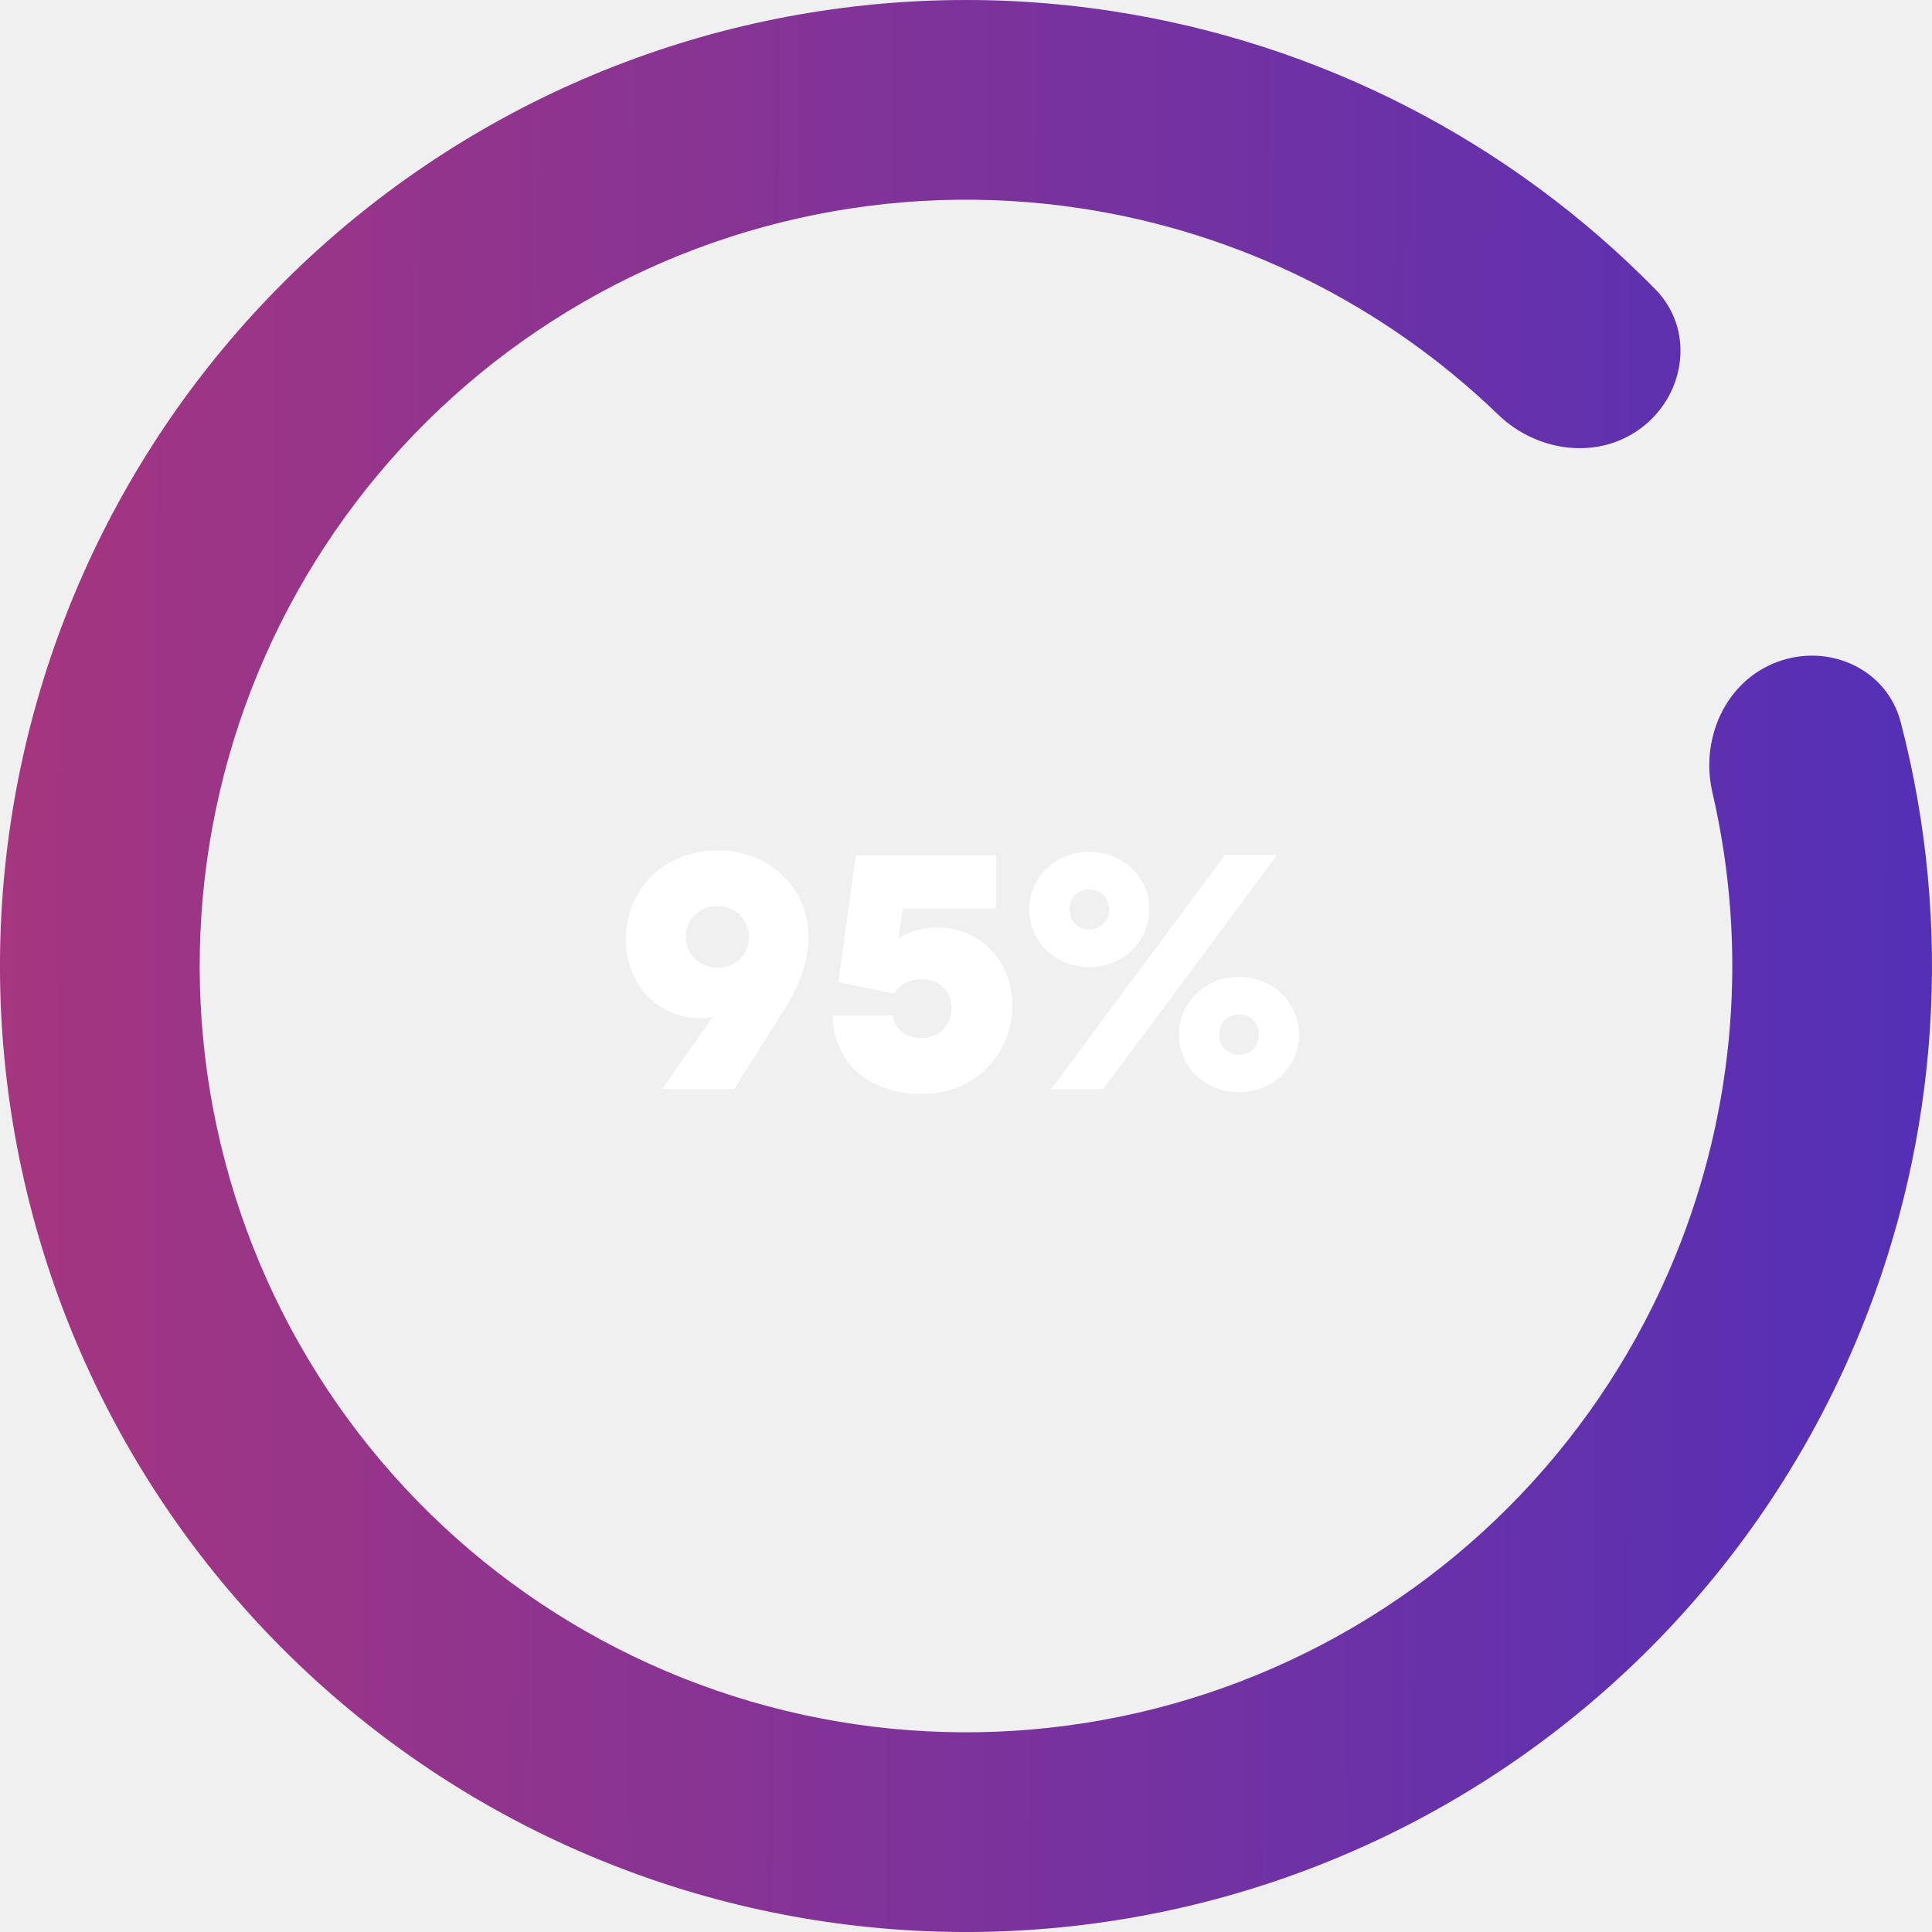
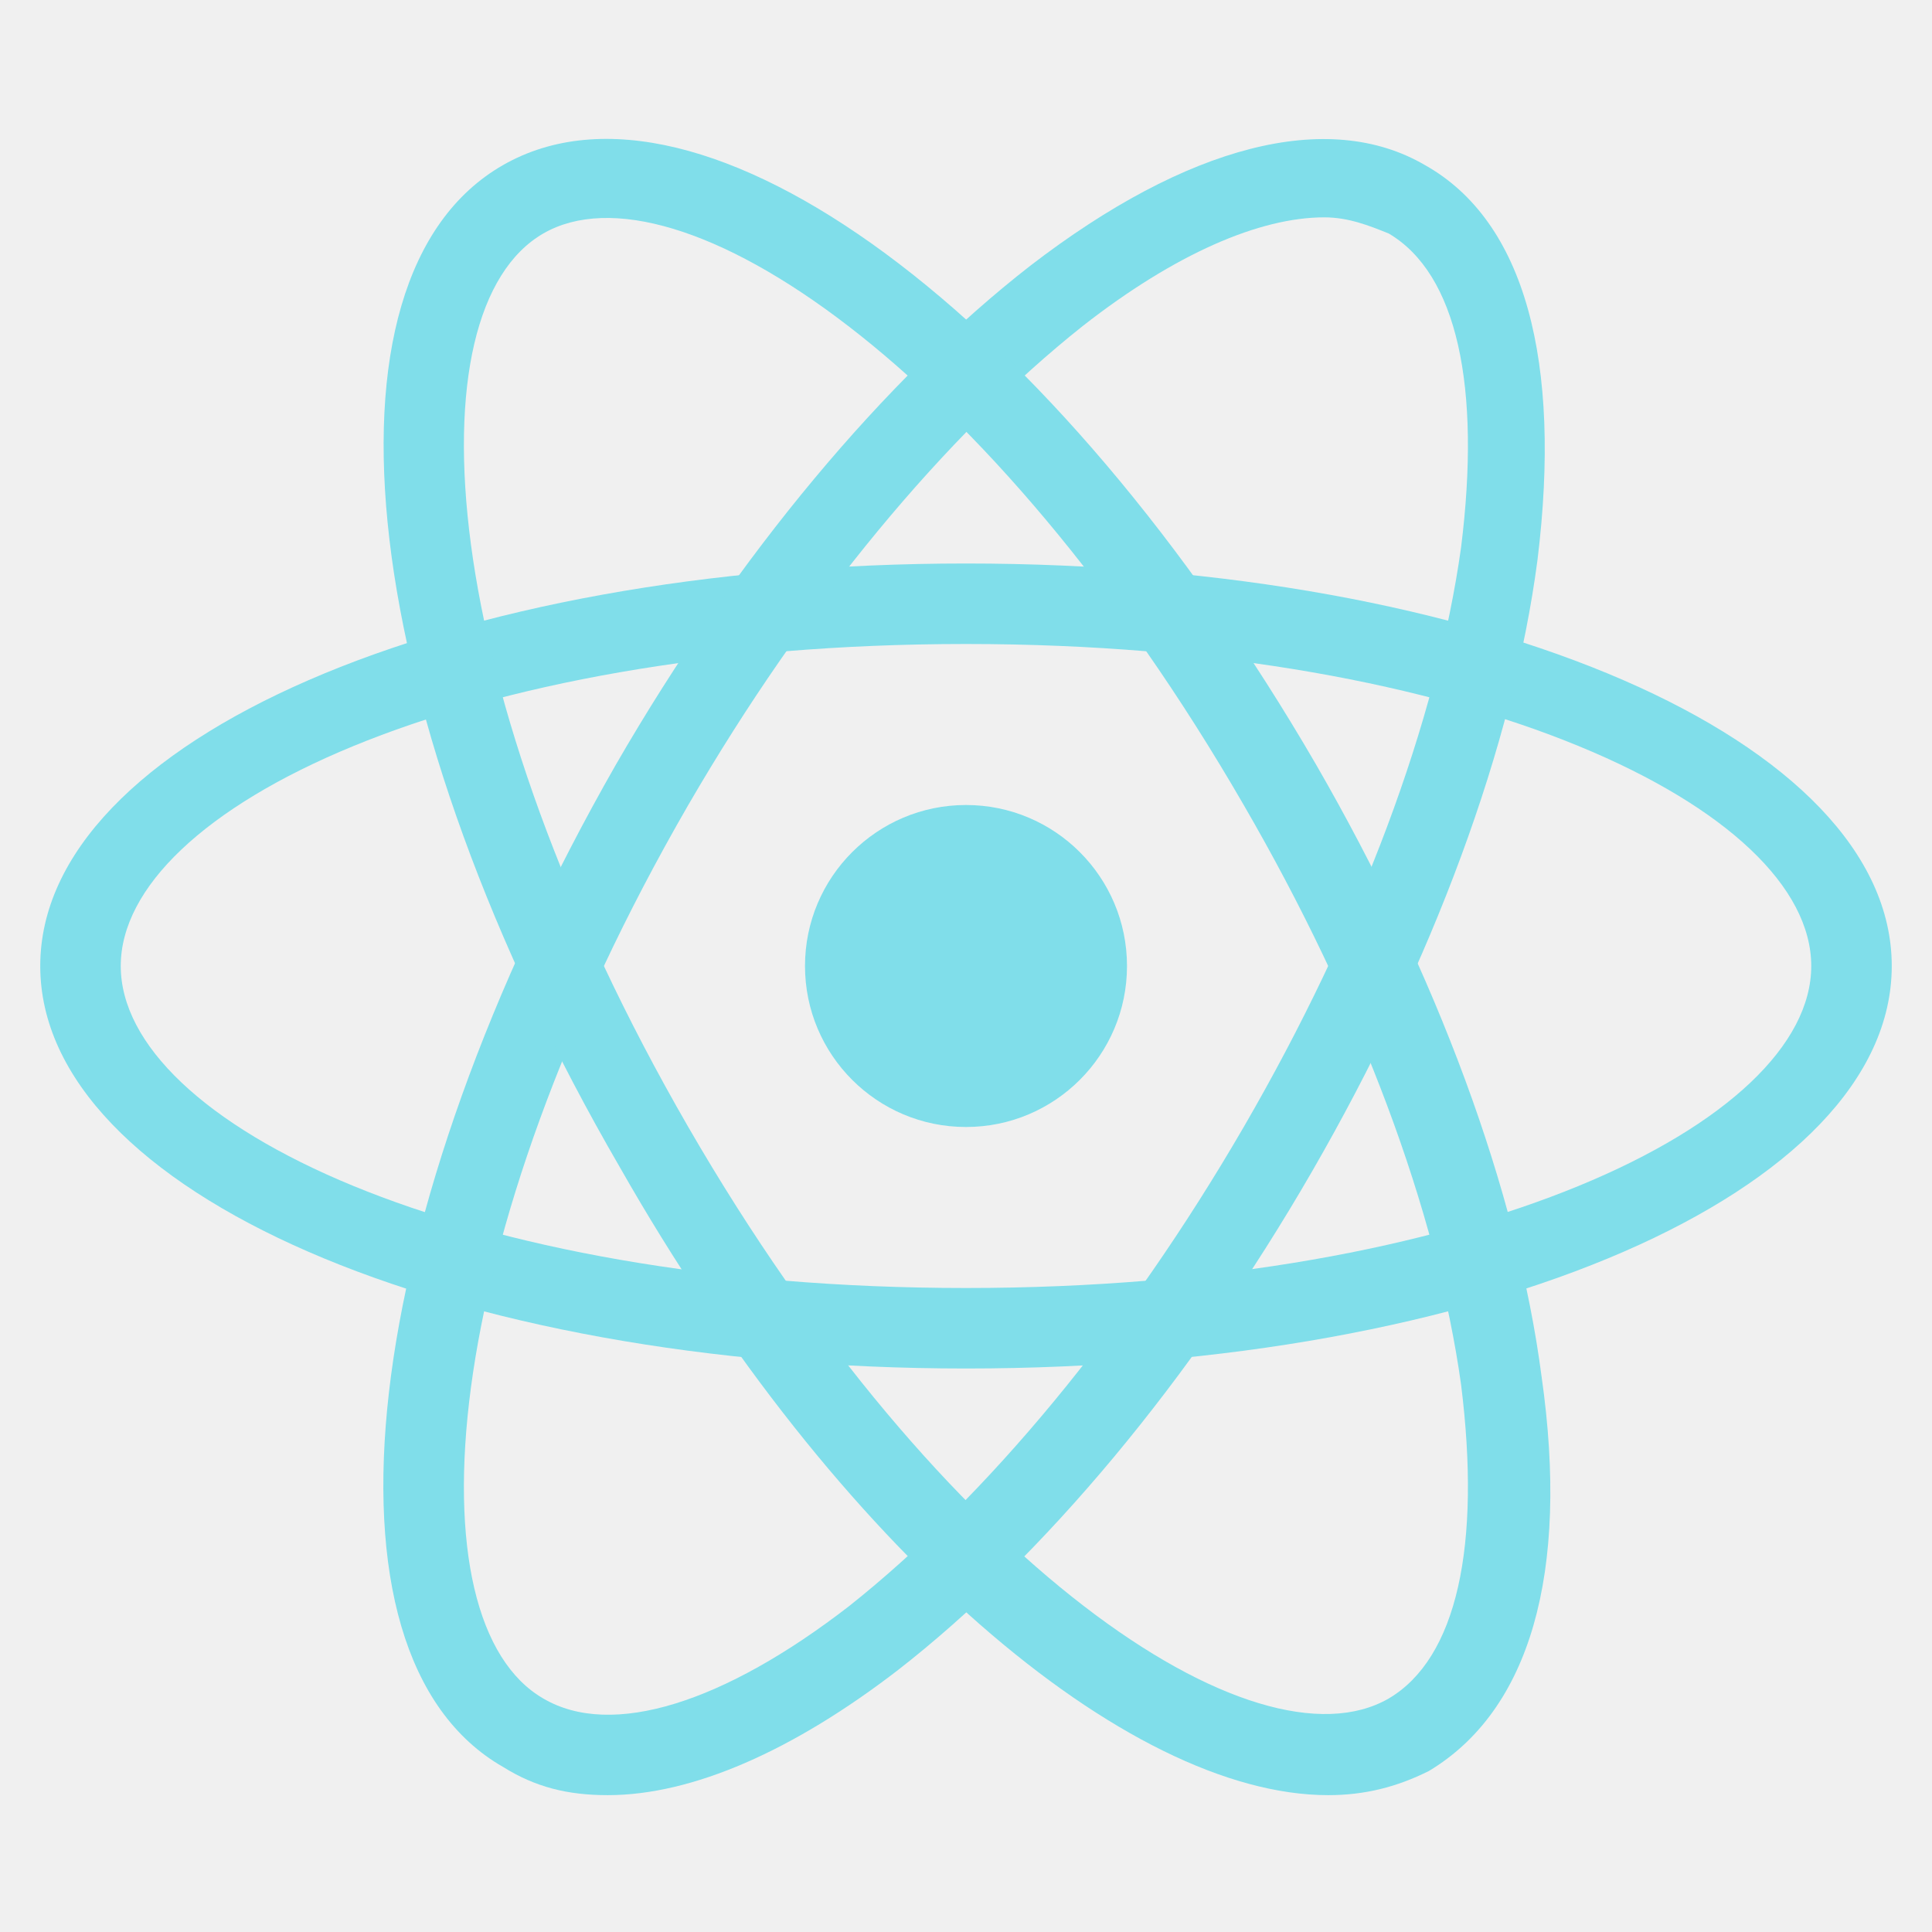
- <svg xmlns="http://www.w3.org/2000/svg" width="204" height="204" viewBox="0 0 204 204" fill="none">
-   <path d="M187.639 69.902C193.092 67.859 199.226 70.614 200.696 76.248C206.238 97.486 204.802 120.051 196.436 140.546C186.737 164.31 168.435 183.543 145.182 194.409C121.928 205.275 95.433 206.975 70.982 199.169C46.531 191.364 25.921 174.628 13.264 152.299C0.607 129.97 -3.166 103.69 2.696 78.702C8.559 53.713 23.627 31.854 44.894 17.484C66.161 3.114 92.064 -2.709 117.435 1.175C139.317 4.524 159.415 14.883 174.791 30.547C178.869 34.702 178.083 41.38 173.529 45.009C168.975 48.637 162.385 47.827 158.195 43.783C146.212 32.215 130.877 24.564 114.244 22.018C94.118 18.937 73.57 23.557 56.699 34.956C39.829 46.355 27.876 63.696 23.225 83.518C18.574 103.34 21.568 124.188 31.608 141.901C41.649 159.614 57.998 172.89 77.394 179.082C96.791 185.274 117.809 183.925 136.255 175.305C154.701 166.686 169.219 151.429 176.914 132.578C183.273 116.999 184.584 99.912 180.815 83.688C179.497 78.016 182.187 71.946 187.639 69.902Z" fill="url(#paint0_linear_16_339)" />
-   <path d="M66.08 99.16C66.08 103.804 69.32 107.512 74.036 107.512C74.648 107.512 75.08 107.44 75.332 107.296L69.896 115H77.528L83.072 106.18C84.476 103.912 85.376 101.32 85.376 98.98C85.376 93.724 81.308 89.8 75.728 89.8C70.256 89.8 66.08 93.76 66.08 99.16ZM72.416 98.908C72.416 97.072 73.892 95.668 75.764 95.668C77.636 95.668 79.076 97.108 79.076 98.944C79.076 100.78 77.636 102.184 75.764 102.184C73.892 102.184 72.416 100.744 72.416 98.908ZM94.397 104.92C94.937 104.056 95.981 103.372 97.313 103.372C99.149 103.372 100.481 104.668 100.481 106.432C100.481 108.196 99.149 109.6 97.313 109.6C95.405 109.6 94.361 108.34 94.253 107.224H87.917C88.025 112.228 91.697 115.504 97.421 115.504C102.785 115.504 106.889 111.508 106.889 106.108C106.889 101.644 103.685 97.936 98.969 97.936C97.421 97.936 96.053 98.332 94.865 99.088L95.333 95.92H105.161V90.304H90.365L88.529 103.696L94.397 104.92ZM121.357 96.028C121.357 92.608 118.585 89.944 115.021 89.944C111.457 89.944 108.685 92.608 108.685 96.028C108.685 99.448 111.457 102.112 115.021 102.112C118.585 102.112 121.357 99.448 121.357 96.028ZM117.109 96.028C117.109 97.288 116.209 98.152 115.021 98.152C113.833 98.152 112.933 97.288 112.933 96.028C112.933 94.768 113.833 93.904 115.021 93.904C116.209 93.904 117.109 94.768 117.109 96.028ZM134.857 90.268H129.349L110.989 115H116.497L134.857 90.268ZM124.489 109.24C124.489 112.66 127.261 115.324 130.825 115.324C134.389 115.324 137.161 112.66 137.161 109.24C137.161 105.82 134.389 103.156 130.825 103.156C127.261 103.156 124.489 105.82 124.489 109.24ZM128.737 109.24C128.737 107.98 129.637 107.116 130.825 107.116C132.013 107.116 132.913 107.98 132.913 109.24C132.913 110.5 132.013 111.364 130.825 111.364C129.637 111.364 128.737 110.5 128.737 109.24Z" fill="white" />
-   <defs>
-     <linearGradient id="paint0_linear_16_339" x1="-12.435" y1="91.215" x2="228.124" y2="92.098" gradientUnits="userSpaceOnUse">
-       <stop stop-color="#AA367C" />
-       <stop offset="1" stop-color="#4A2FBD" />
-     </linearGradient>
-   </defs>
+ <svg xmlns="http://www.w3.org/2000/svg" x="0px" y="0px" width="48" height="48" viewBox="0 0 48 48">
+   <path fill="#80deea" d="M24,34C11.1,34,1,29.6,1,24c0-5.6,10.1-10,23-10c12.9,0,23,4.4,23,10C47,29.6,36.9,34,24,34z M24,16 c-12.6,0-21,4.1-21,8c0,3.9,8.4,8,21,8s21-4.1,21-8C45,20.1,36.6,16,24,16z" />
+   <path fill="#80deea" d="M15.1,44.6c-1,0-1.8-0.2-2.6-0.7C7.6,41.1,8.9,30.2,15.3,19l0,0c3-5.2,6.7-9.6,10.3-12.4c3.9-3,7.4-3.9,9.8-2.5 c2.5,1.4,3.4,4.9,2.8,9.8c-0.6,4.6-2.6,10-5.6,15.2c-3,5.2-6.7,9.6-10.3,12.4C19.7,43.5,17.2,44.6,15.1,44.6z M32.9,5.4 c-1.6,0-3.7,0.9-6,2.7c-3.4,2.7-6.9,6.9-9.8,11.9l0,0c-6.3,10.9-6.9,20.3-3.6,22.2c1.7,1,4.5,0.1,7.6-2.3c3.4-2.7,6.9-6.9,9.8-11.9 c2.9-5,4.8-10.1,5.4-14.4c0.5-4-0.1-6.8-1.8-7.8C34,5.6,33.5,5.4,32.9,5.4z" />
+   <path fill="#80deea" d="M33,44.6c-5,0-12.2-6.1-17.6-15.6C8.9,17.8,7.6,6.9,12.5,4.1l0,0C17.4,1.3,26.2,7.8,32.7,19 c3,5.2,5,10.6,5.6,15.2c0.7,4.9-0.3,8.3-2.8,9.8C34.7,44.4,33.9,44.6,33,44.6z M13.5,5.8c-3.3,1.9-2.7,11.3,3.6,22.2 c6.3,10.9,14.1,16.1,17.4,14.2c1.7-1,2.3-3.8,1.8-7.8c-0.6-4.3-2.5-9.4-5.4-14.4C24.6,9.1,16.8,3.9,13.5,5.8L13.5,5.8z" />
+   <circle cx="24" cy="24" r="4" fill="#80deea" />
</svg>
